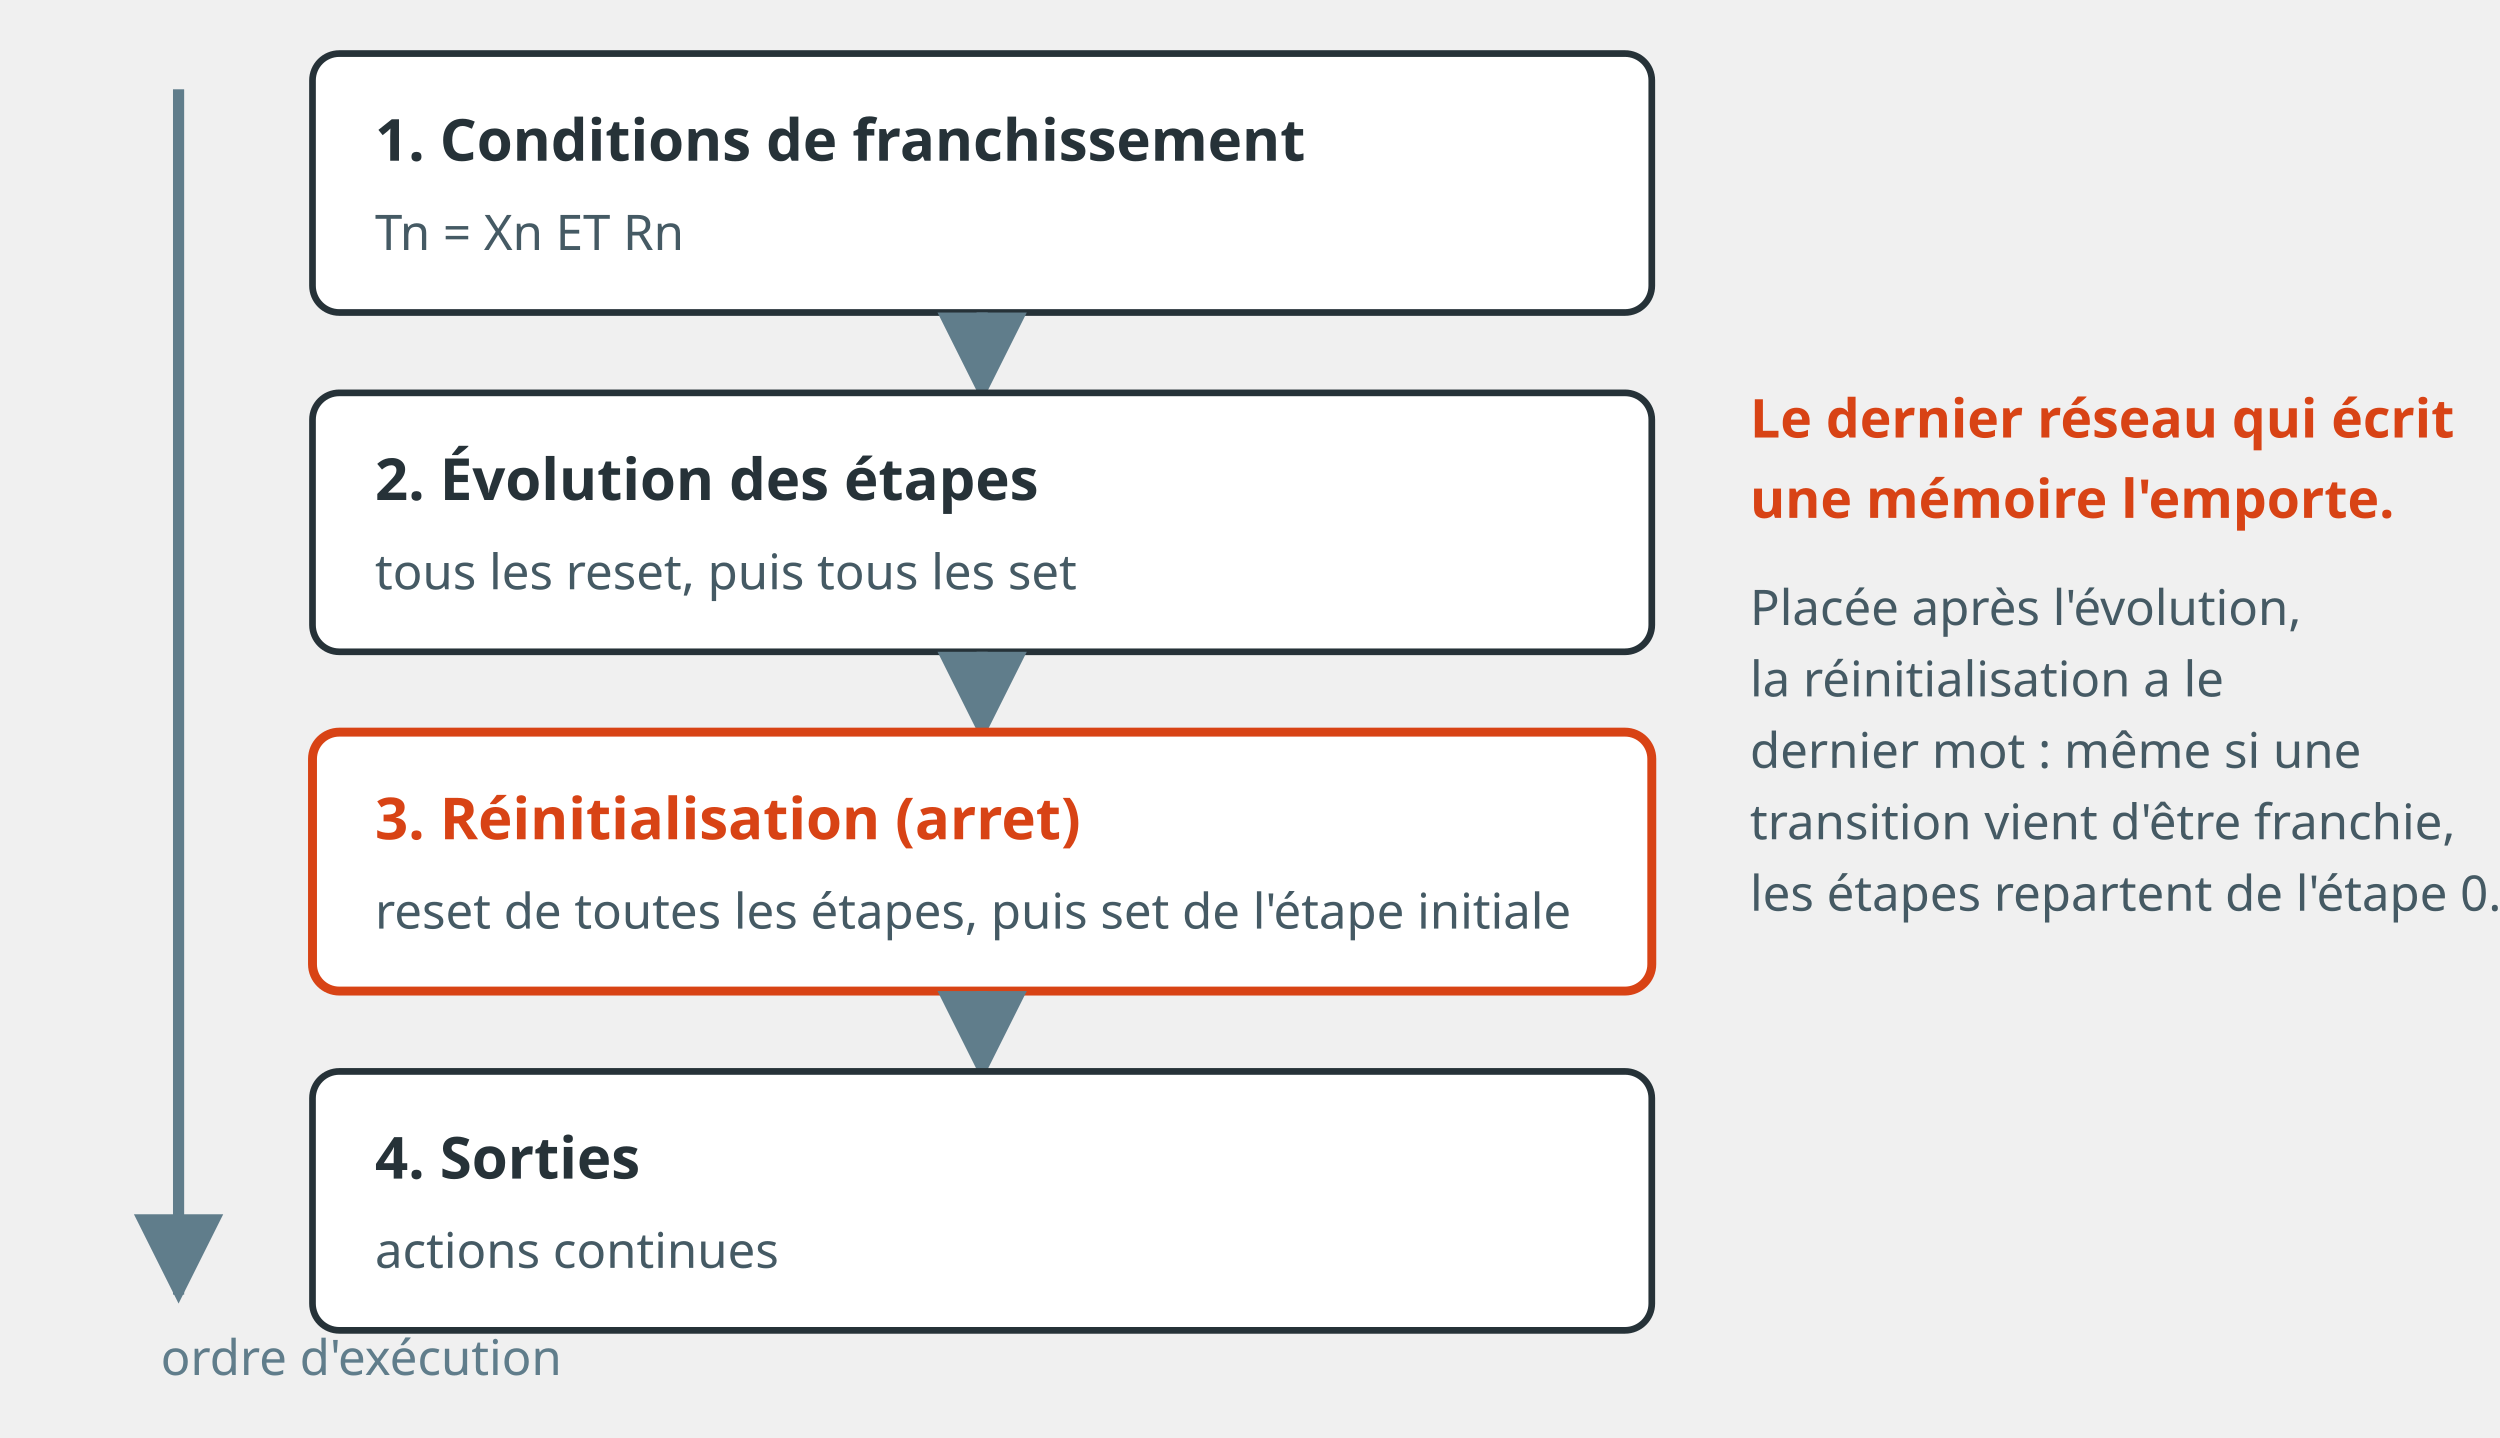
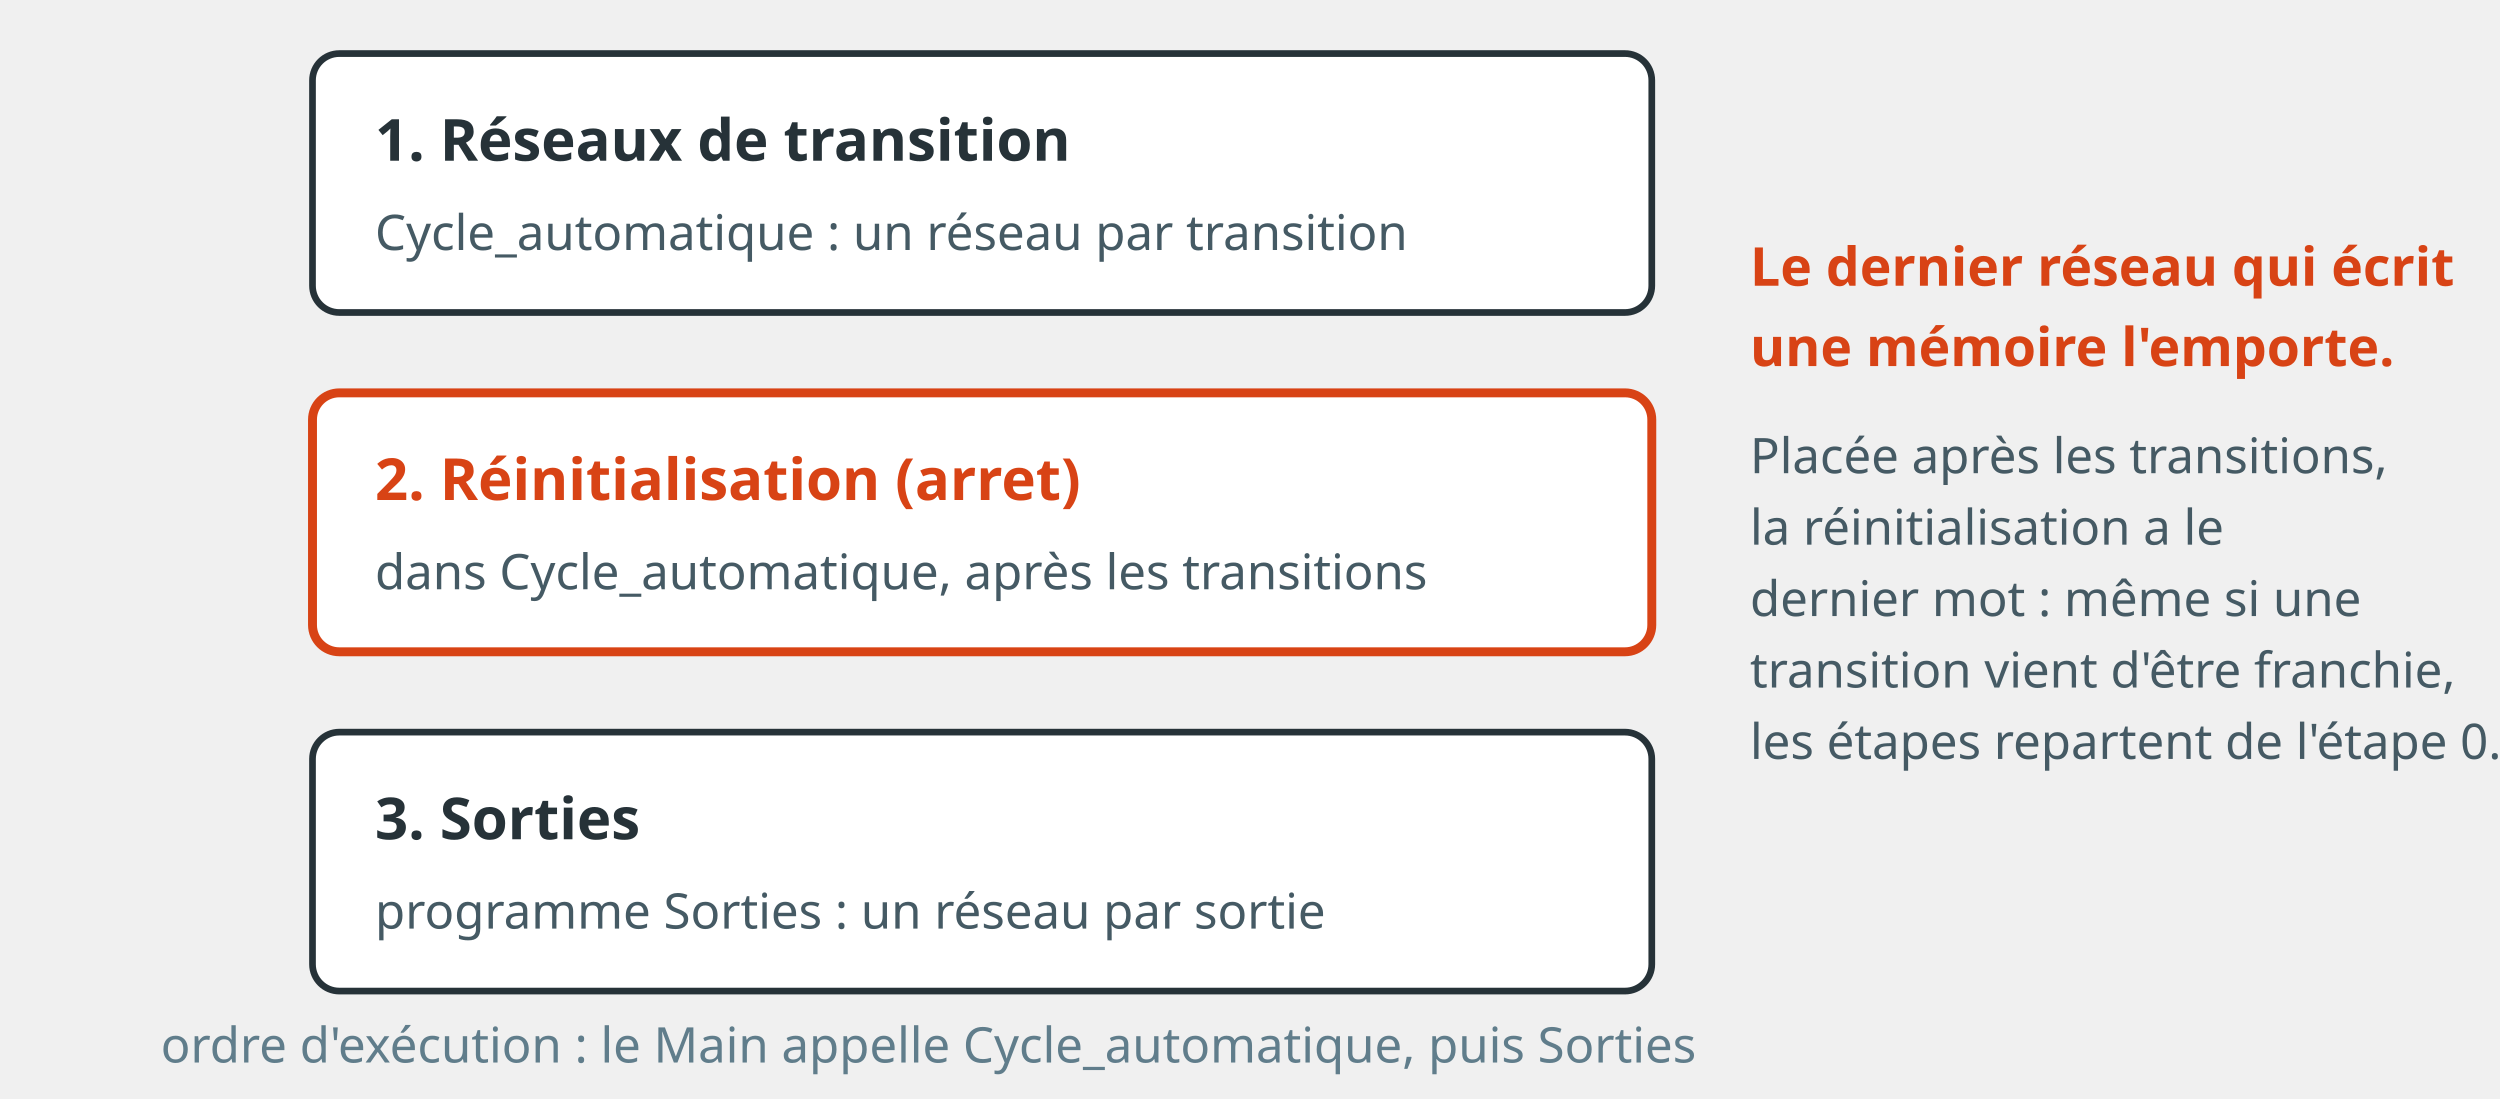
- <svg xmlns="http://www.w3.org/2000/svg" viewBox="0 0 560 322" font-family="sans-serif">
-   <defs>
-     <marker id="arrow" viewBox="0 0 10 10" refX="9" refY="5" markerWidth="8" markerHeight="8" orient="auto">
-       <path d="M 0 0 L 10 5 L 0 10 z" fill="#607d8b" />
-     </marker>
-   </defs>
+ <svg xmlns="http://www.w3.org/2000/svg" viewBox="0 0 560 246" font-family="sans-serif">
  <rect x="70" y="12" width="300" height="58" fill="#fff" stroke="#263238" stroke-width="1.5" rx="6" />
-   <text x="84" y="36" font-size="13" text-anchor="start" fill="#263238" font-weight="bold">1. Conditions de franchissement</text>
-   <text x="84" y="56" font-size="11" text-anchor="start" fill="#455a64">Tn = Xn ET Rn</text>
-   <line x1="220" y1="70" x2="220" y2="88" stroke="#607d8b" stroke-width="2.5" marker-end="url(#arrow)" />
-   <rect x="70" y="88" width="300" height="58" fill="#fff" stroke="#263238" stroke-width="1.5" rx="6" />
-   <text x="84" y="112" font-size="13" text-anchor="start" fill="#263238" font-weight="bold">2. Évolution des étapes</text>
-   <text x="84" y="132" font-size="11" text-anchor="start" fill="#455a64">tous les reset, puis tous les set</text>
-   <line x1="220" y1="146" x2="220" y2="164" stroke="#607d8b" stroke-width="2.5" marker-end="url(#arrow)" />
-   <rect x="70" y="164" width="300" height="58" fill="#fff" stroke="#d84315" stroke-width="2" rx="6" />
-   <text x="84" y="188" font-size="13" text-anchor="start" fill="#d84315" font-weight="bold">3. Réinitialisation (arret)</text>
-   <text x="84" y="208" font-size="11" text-anchor="start" fill="#455a64">reset de toutes les étapes, puis set de l'étape initiale</text>
-   <line x1="220" y1="222" x2="220" y2="240" stroke="#607d8b" stroke-width="2.5" marker-end="url(#arrow)" />
-   <rect x="70" y="240" width="300" height="58" fill="#fff" stroke="#263238" stroke-width="1.5" rx="6" />
-   <text x="84" y="264" font-size="13" text-anchor="start" fill="#263238" font-weight="bold">4. Sorties</text>
-   <text x="84" y="284" font-size="11" text-anchor="start" fill="#455a64">actions continues</text>
-   <line x1="40" y1="20" x2="40" y2="290" stroke="#607d8b" stroke-width="2.5" marker-end="url(#arrow)" />
-   <text x="36" y="308" font-size="11" text-anchor="start" fill="#607d8b">ordre d'exécution</text>
-   <text x="392" y="98" font-size="12" text-anchor="start" fill="#d84315" font-weight="bold">Le dernier réseau qui écrit</text>
-   <text x="392" y="116" font-size="12" text-anchor="start" fill="#d84315" font-weight="bold">une mémoire l'emporte.</text>
-   <text x="392" y="140" font-size="11" text-anchor="start" fill="#455a64">Placée après l'évolution,</text>
-   <text x="392" y="156" font-size="11" text-anchor="start" fill="#455a64">la réinitialisation a le</text>
-   <text x="392" y="172" font-size="11" text-anchor="start" fill="#455a64">dernier mot : même si une</text>
-   <text x="392" y="188" font-size="11" text-anchor="start" fill="#455a64">transition vient d'être franchie,</text>
-   <text x="392" y="204" font-size="11" text-anchor="start" fill="#455a64">les étapes repartent de l'étape 0.</text>
+   <text x="84" y="36" font-size="13" text-anchor="start" fill="#263238" font-weight="bold">1. Réseaux de transition</text>
+   <text x="84" y="56" font-size="11" text-anchor="start" fill="#455a64">Cycle_automatique : un réseau par transition</text>
+   <rect x="70" y="88" width="300" height="58" fill="#fff" stroke="#d84315" stroke-width="2" rx="6" />
+   <text x="84" y="112" font-size="13" text-anchor="start" fill="#d84315" font-weight="bold">2. Réinitialisation (arret)</text>
+   <text x="84" y="132" font-size="11" text-anchor="start" fill="#455a64">dans Cycle_automatique, après les transitions</text>
+   <rect x="70" y="164" width="300" height="58" fill="#fff" stroke="#263238" stroke-width="1.5" rx="6" />
+   <text x="84" y="188" font-size="13" text-anchor="start" fill="#263238" font-weight="bold">3. Sorties</text>
+   <text x="84" y="208" font-size="11" text-anchor="start" fill="#455a64">programme Sorties : un réseau par sortie</text>
+   <text x="36" y="238" font-size="11" text-anchor="start" fill="#607d8b">ordre d'exécution : le Main appelle Cycle_automatique, puis Sorties</text>
+   <text x="392" y="64" font-size="12" text-anchor="start" fill="#d84315" font-weight="bold">Le dernier réseau qui écrit</text>
+   <text x="392" y="82" font-size="12" text-anchor="start" fill="#d84315" font-weight="bold">une mémoire l'emporte.</text>
+   <text x="392" y="106" font-size="11" text-anchor="start" fill="#455a64">Placée après les transitions,</text>
+   <text x="392" y="122" font-size="11" text-anchor="start" fill="#455a64">la réinitialisation a le</text>
+   <text x="392" y="138" font-size="11" text-anchor="start" fill="#455a64">dernier mot : même si une</text>
+   <text x="392" y="154" font-size="11" text-anchor="start" fill="#455a64">transition vient d'être franchie,</text>
+   <text x="392" y="170" font-size="11" text-anchor="start" fill="#455a64">les étapes repartent de l'étape 0.</text>
</svg>
